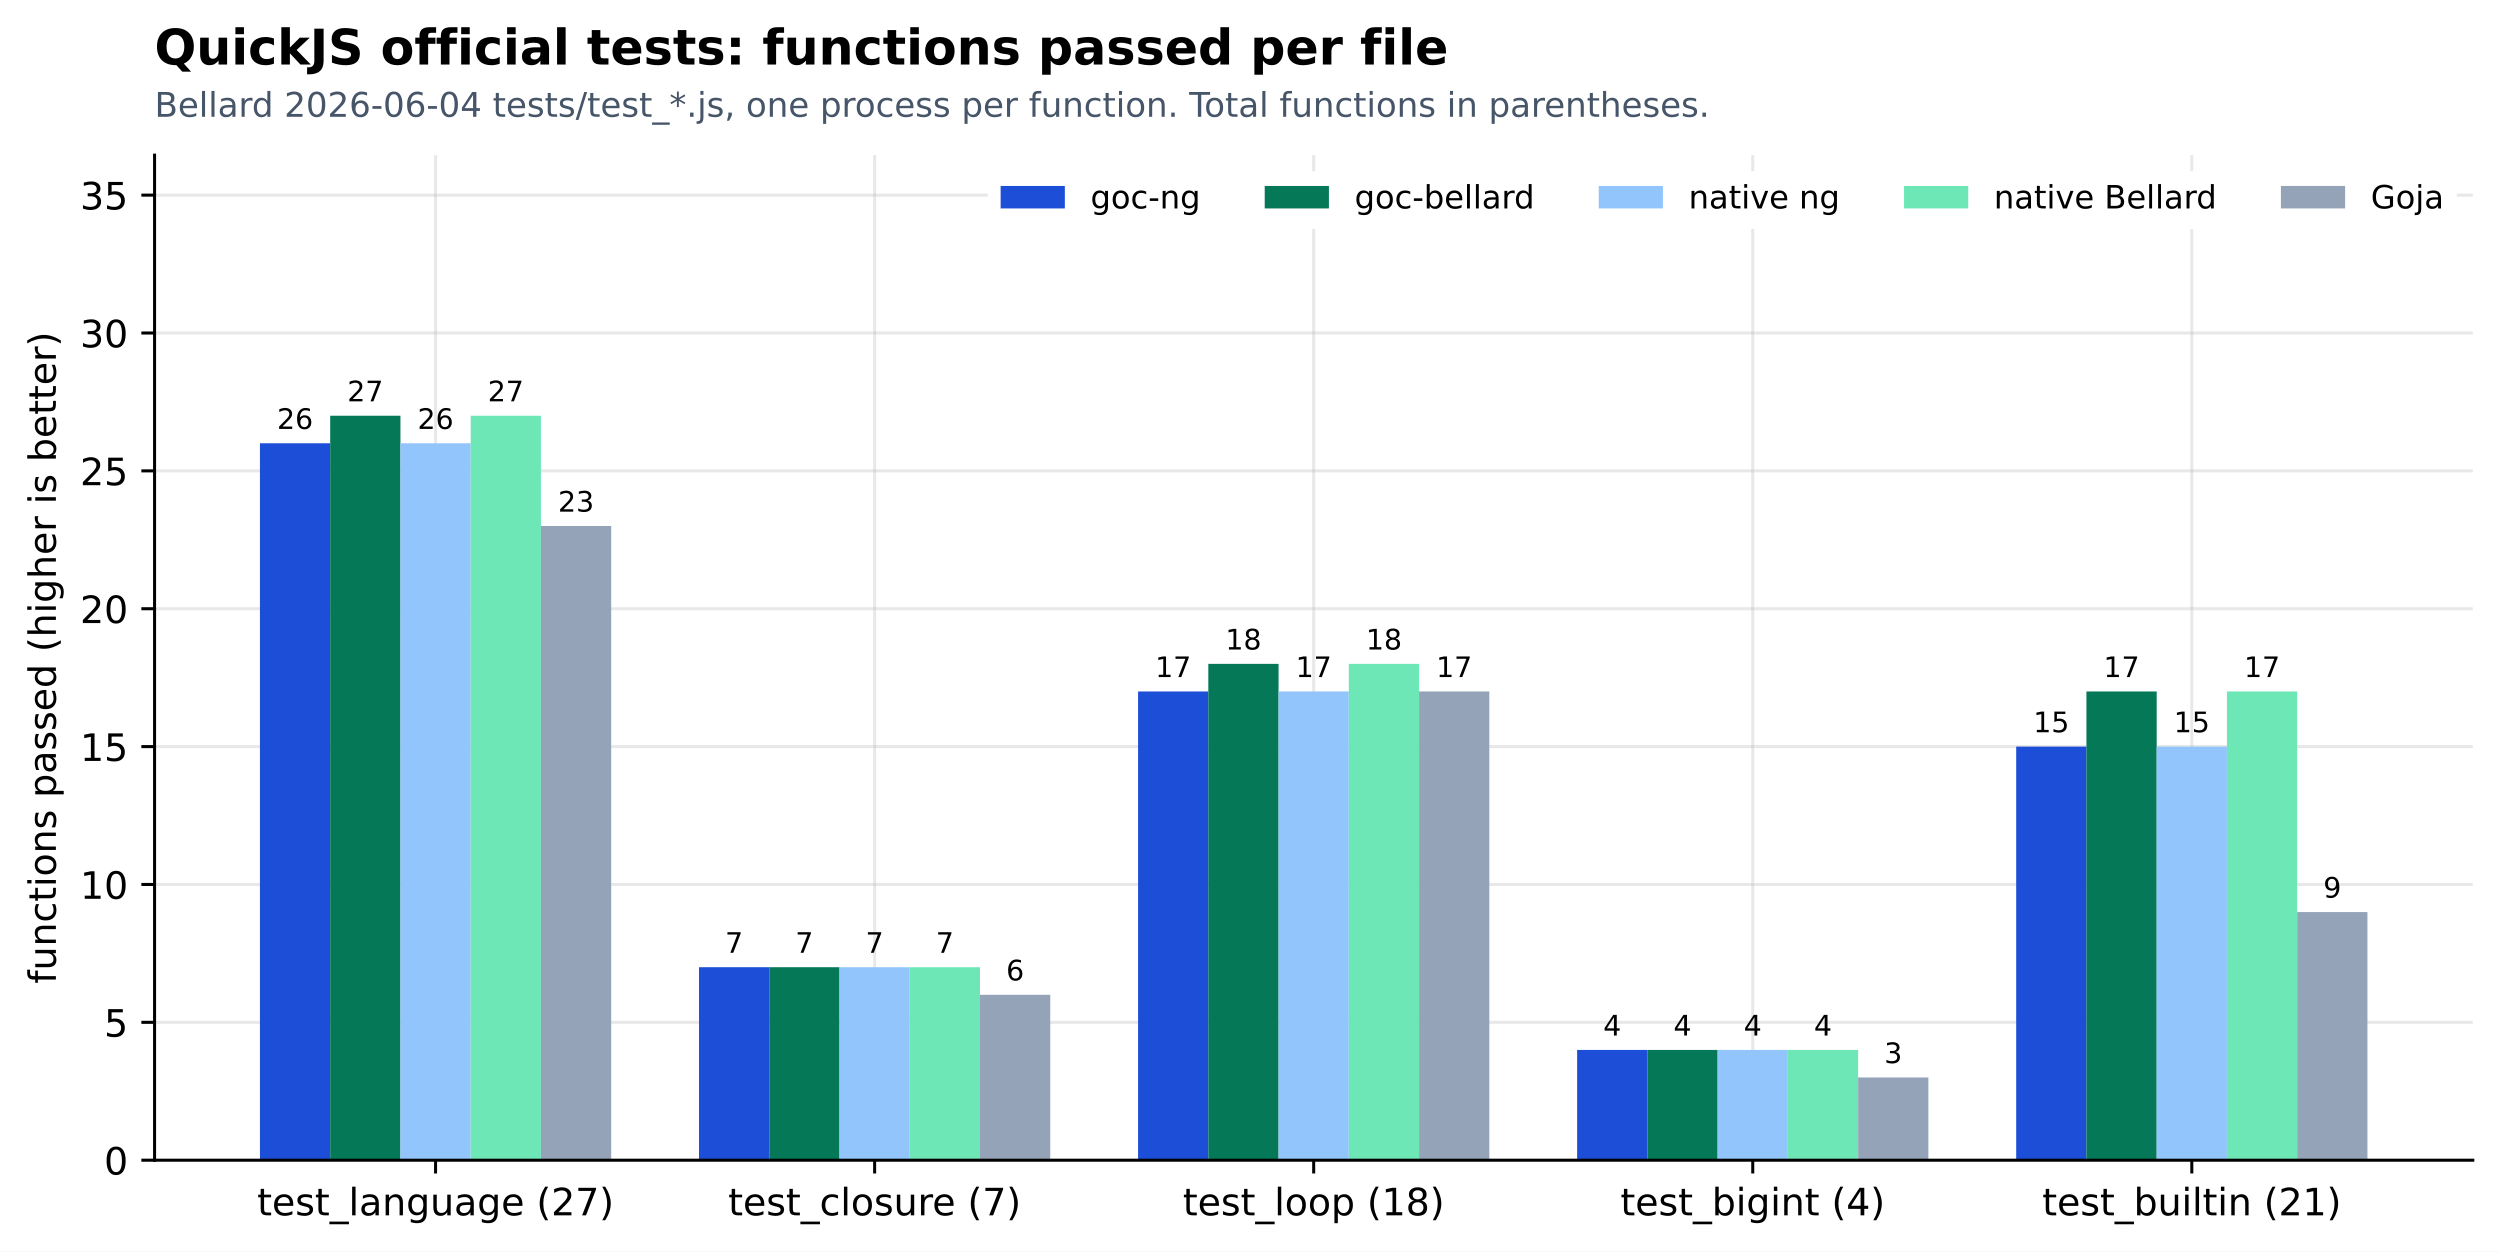
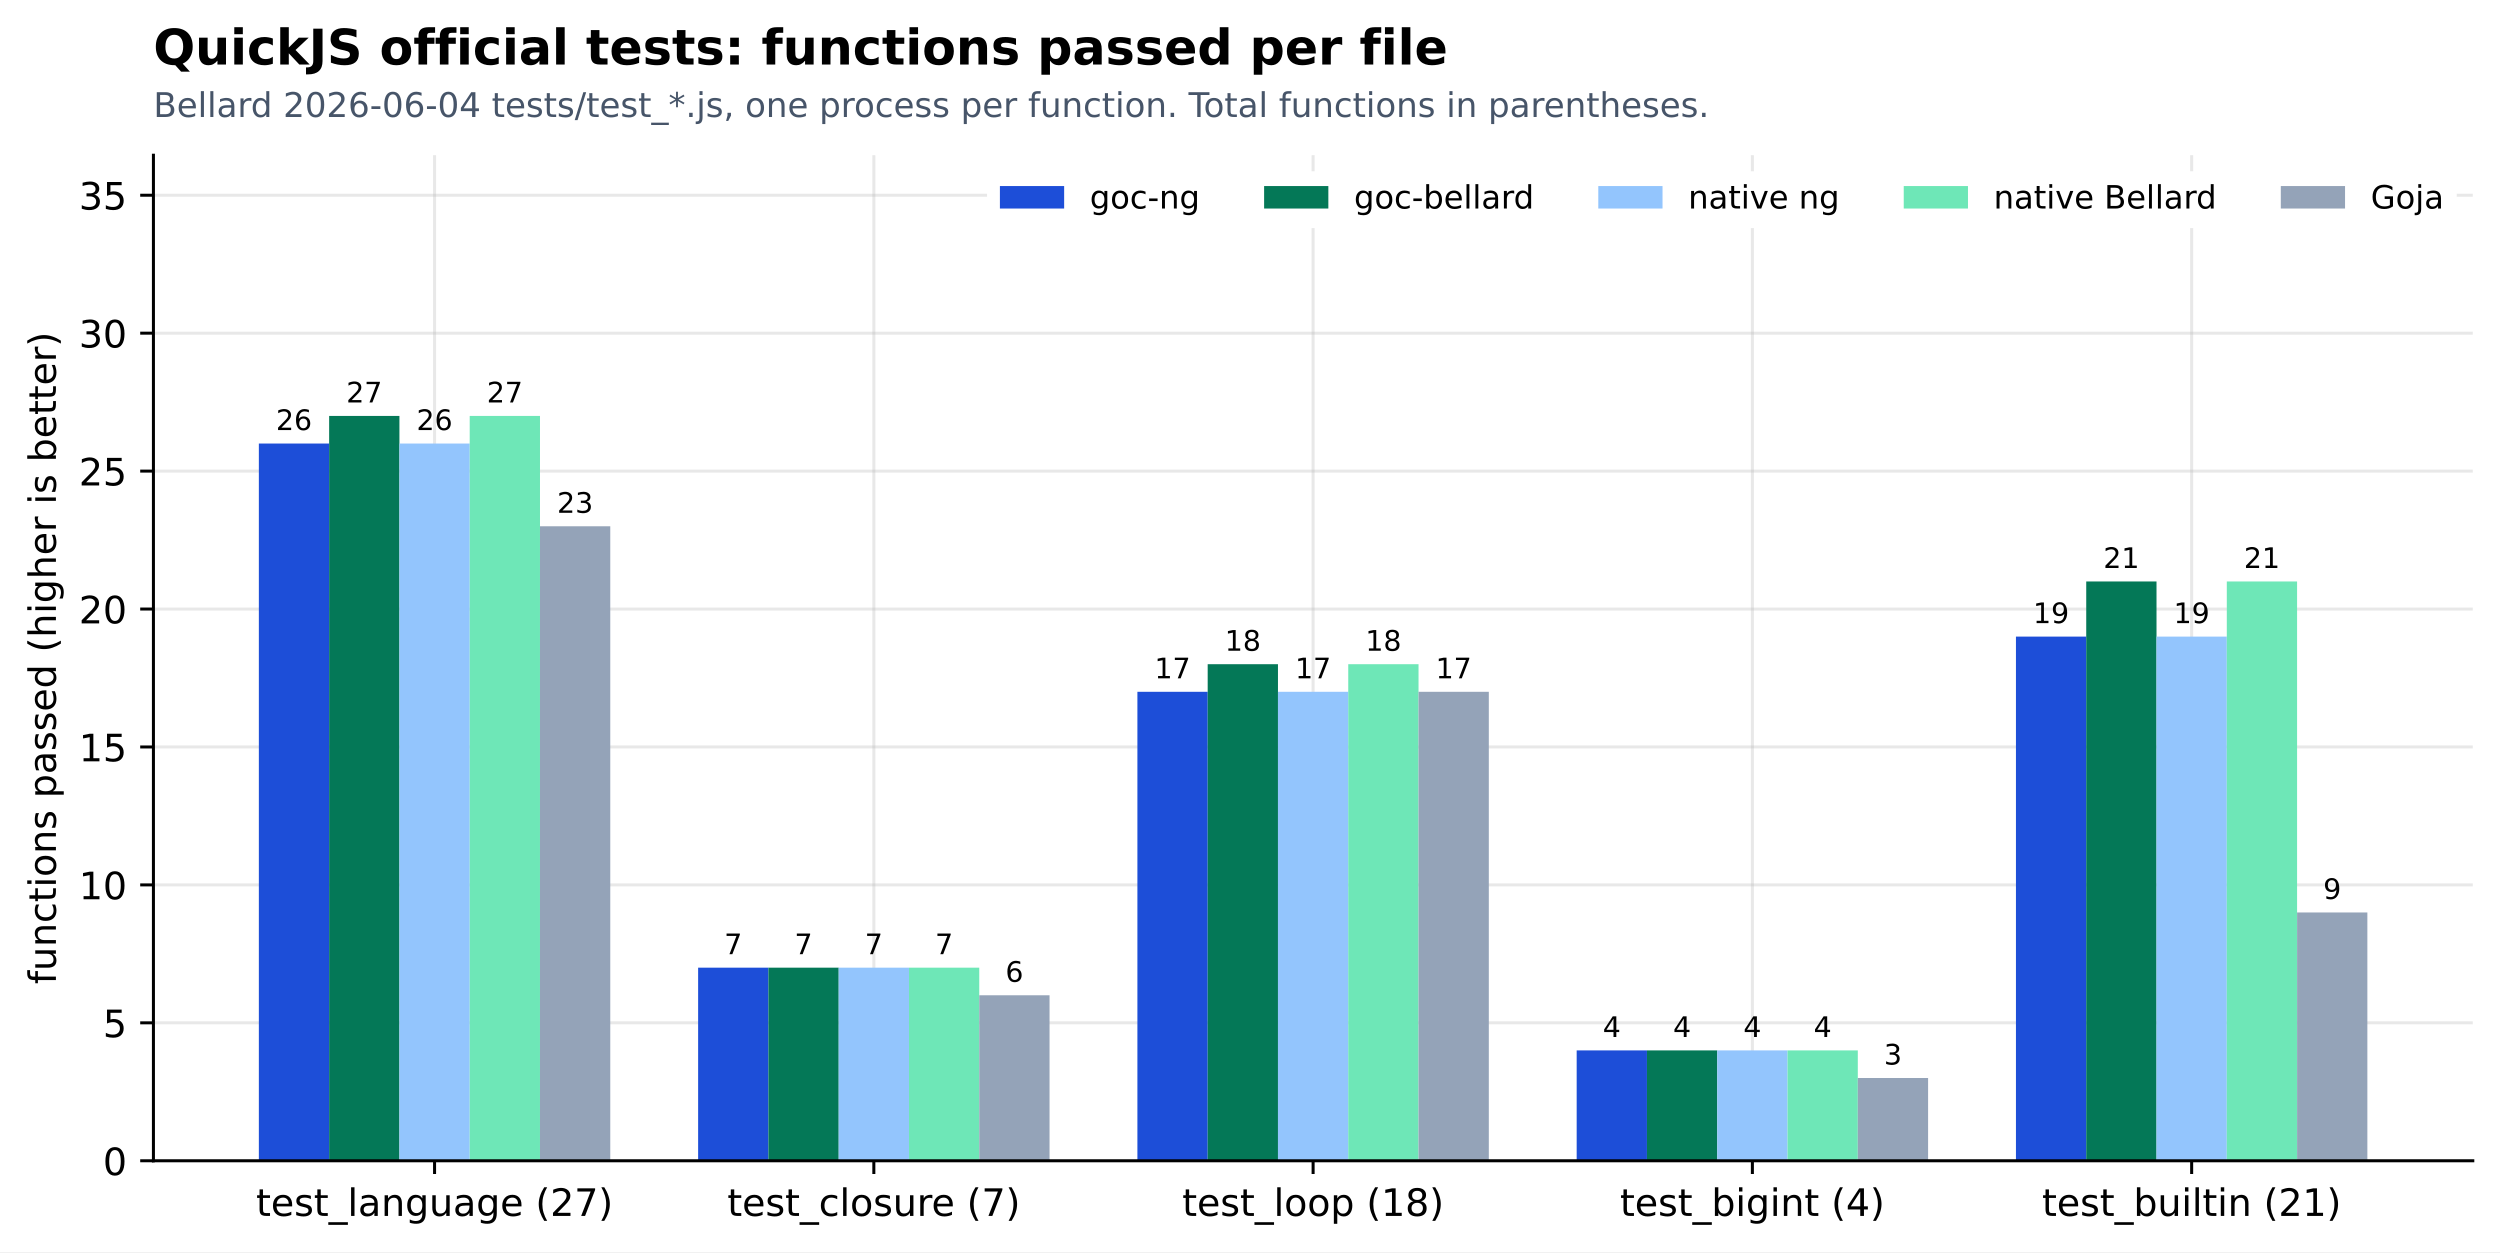
- <svg xmlns="http://www.w3.org/2000/svg" xmlns:xlink="http://www.w3.org/1999/xlink" width="661.926pt" height="331.391pt" viewBox="0 0 661.926 331.391" version="1.1">
+ <svg xmlns="http://www.w3.org/2000/svg" xmlns:xlink="http://www.w3.org/1999/xlink" width="661.603pt" height="331.346pt" viewBox="0 0 661.603 331.346" version="1.1">
  <defs>
    <style type="text/css">*{stroke-linejoin: round; stroke-linecap: butt}</style>
  </defs>
  <g id="figure_1">
    <g id="patch_1">
-       <path d="M 0 331.391  L 661.926 331.391  L 661.926 0  L 0 0  z " style="fill: #ffffff" />
+       <path d="M 0 331.346  L 661.603 331.346  L 661.603 0  L 0 0  z " style="fill: #ffffff" />
    </g>
    <g id="axes_1">
      <g id="patch_2">
-         <path d="M 40.926 307.19  L 654.726 307.19  L 654.726 41.078  L 40.926 41.078  z " style="fill: #ffffff" />
+         <path d="M 40.603 307.19  L 654.403 307.19  L 654.403 41.078  L 40.603 41.078  z " style="fill: #ffffff" />
      </g>
      <g id="matplotlib.axis_1">
        <g id="xtick_1">
          <g id="line2d_1">
-             <path d="M 115.326 307.19  L 115.326 41.078  " clip-path="url(#pfc8ef31e04)" style="fill: none; stroke: #b0b0b0; stroke-opacity: 0.3; stroke-width: 0.8; stroke-linecap: square" />
+             <path d="M 115.003 307.19  L 115.003 41.078  " clip-path="url(#p6cf7e8172d)" style="fill: none; stroke: #b0b0b0; stroke-opacity: 0.3; stroke-width: 0.8; stroke-linecap: square" />
          </g>
          <g id="line2d_2">
            <defs>
-               <path id="mb392a9406b" d="M 0 0  L 0 3.5  " style="stroke: #000000; stroke-width: 0.8" />
+               <path id="mb2cf71fd12" d="M 0 0  L 0 3.5  " style="stroke: #000000; stroke-width: 0.8" />
            </defs>
            <g>
-               <use xlink:href="#mb392a9406b" x="115.326" y="307.19" style="stroke: #000000; stroke-width: 0.8" />
+               <use xlink:href="#mb2cf71fd12" x="115.003" y="307.19" style="stroke: #000000; stroke-width: 0.8" />
            </g>
          </g>
          <g id="text_1">
-             <text style="font-size: 10px; font-family: 'DejaVu Sans'; text-anchor: middle" x="115.326" y="321.788" transform="rotate(-0 115.3258 321.7884)">test_language (27)</text>
+             <text style="font-size: 10px; font-family: 'DejaVu Sans'; text-anchor: middle" x="115.003" y="321.788" transform="rotate(-0 115.0031 321.7884)">test_language (27)</text>
          </g>
        </g>
        <g id="xtick_2">
          <g id="line2d_3">
-             <path d="M 231.576 307.19  L 231.576 41.078  " clip-path="url(#pfc8ef31e04)" style="fill: none; stroke: #b0b0b0; stroke-opacity: 0.3; stroke-width: 0.8; stroke-linecap: square" />
+             <path d="M 231.253 307.19  L 231.253 41.078  " clip-path="url(#p6cf7e8172d)" style="fill: none; stroke: #b0b0b0; stroke-opacity: 0.3; stroke-width: 0.8; stroke-linecap: square" />
          </g>
          <g id="line2d_4">
            <g>
-               <use xlink:href="#mb392a9406b" x="231.576" y="307.19" style="stroke: #000000; stroke-width: 0.8" />
+               <use xlink:href="#mb2cf71fd12" x="231.253" y="307.19" style="stroke: #000000; stroke-width: 0.8" />
            </g>
          </g>
          <g id="text_2">
-             <text style="font-size: 10px; font-family: 'DejaVu Sans'; text-anchor: middle" x="231.576" y="321.788" transform="rotate(-0 231.5758 321.7884)">test_closure (7)</text>
+             <text style="font-size: 10px; font-family: 'DejaVu Sans'; text-anchor: middle" x="231.253" y="321.788" transform="rotate(-0 231.2531 321.7884)">test_closure (7)</text>
          </g>
        </g>
        <g id="xtick_3">
          <g id="line2d_5">
-             <path d="M 347.826 307.19  L 347.826 41.078  " clip-path="url(#pfc8ef31e04)" style="fill: none; stroke: #b0b0b0; stroke-opacity: 0.3; stroke-width: 0.8; stroke-linecap: square" />
+             <path d="M 347.503 307.19  L 347.503 41.078  " clip-path="url(#p6cf7e8172d)" style="fill: none; stroke: #b0b0b0; stroke-opacity: 0.3; stroke-width: 0.8; stroke-linecap: square" />
          </g>
          <g id="line2d_6">
            <g>
-               <use xlink:href="#mb392a9406b" x="347.826" y="307.19" style="stroke: #000000; stroke-width: 0.8" />
+               <use xlink:href="#mb2cf71fd12" x="347.503" y="307.19" style="stroke: #000000; stroke-width: 0.8" />
            </g>
          </g>
          <g id="text_3">
-             <text style="font-size: 10px; font-family: 'DejaVu Sans'; text-anchor: middle" x="347.826" y="321.788" transform="rotate(-0 347.8258 321.7884)">test_loop (18)</text>
+             <text style="font-size: 10px; font-family: 'DejaVu Sans'; text-anchor: middle" x="347.503" y="321.788" transform="rotate(-0 347.5031 321.7884)">test_loop (18)</text>
          </g>
        </g>
        <g id="xtick_4">
          <g id="line2d_7">
-             <path d="M 464.076 307.19  L 464.076 41.078  " clip-path="url(#pfc8ef31e04)" style="fill: none; stroke: #b0b0b0; stroke-opacity: 0.3; stroke-width: 0.8; stroke-linecap: square" />
+             <path d="M 463.753 307.19  L 463.753 41.078  " clip-path="url(#p6cf7e8172d)" style="fill: none; stroke: #b0b0b0; stroke-opacity: 0.3; stroke-width: 0.8; stroke-linecap: square" />
          </g>
          <g id="line2d_8">
            <g>
-               <use xlink:href="#mb392a9406b" x="464.076" y="307.19" style="stroke: #000000; stroke-width: 0.8" />
+               <use xlink:href="#mb2cf71fd12" x="463.753" y="307.19" style="stroke: #000000; stroke-width: 0.8" />
            </g>
          </g>
          <g id="text_4">
-             <text style="font-size: 10px; font-family: 'DejaVu Sans'; text-anchor: middle" x="464.076" y="321.788" transform="rotate(-0 464.0758 321.7884)">test_bigint (4)</text>
+             <text style="font-size: 10px; font-family: 'DejaVu Sans'; text-anchor: middle" x="463.753" y="321.788" transform="rotate(-0 463.7531 321.7884)">test_bigint (4)</text>
          </g>
        </g>
        <g id="xtick_5">
          <g id="line2d_9">
-             <path d="M 580.326 307.19  L 580.326 41.078  " clip-path="url(#pfc8ef31e04)" style="fill: none; stroke: #b0b0b0; stroke-opacity: 0.3; stroke-width: 0.8; stroke-linecap: square" />
+             <path d="M 580.003 307.19  L 580.003 41.078  " clip-path="url(#p6cf7e8172d)" style="fill: none; stroke: #b0b0b0; stroke-opacity: 0.3; stroke-width: 0.8; stroke-linecap: square" />
          </g>
          <g id="line2d_10">
            <g>
-               <use xlink:href="#mb392a9406b" x="580.326" y="307.19" style="stroke: #000000; stroke-width: 0.8" />
+               <use xlink:href="#mb2cf71fd12" x="580.003" y="307.19" style="stroke: #000000; stroke-width: 0.8" />
            </g>
          </g>
          <g id="text_5">
-             <text style="font-size: 10px; font-family: 'DejaVu Sans'; text-anchor: middle" x="580.326" y="321.788" transform="rotate(-0 580.3258 321.7884)">test_builtin (21)</text>
+             <text style="font-size: 10px; font-family: 'DejaVu Sans'; text-anchor: middle" x="580.003" y="321.788" transform="rotate(-0 580.0031 321.7884)">test_builtin (21)</text>
          </g>
        </g>
      </g>
      <g id="matplotlib.axis_2">
        <g id="ytick_1">
          <g id="line2d_11">
-             <path d="M 40.926 307.19  L 654.726 307.19  " clip-path="url(#pfc8ef31e04)" style="fill: none; stroke: #b0b0b0; stroke-opacity: 0.3; stroke-width: 0.8; stroke-linecap: square" />
+             <path d="M 40.603 307.19  L 654.403 307.19  " clip-path="url(#p6cf7e8172d)" style="fill: none; stroke: #b0b0b0; stroke-opacity: 0.3; stroke-width: 0.8; stroke-linecap: square" />
          </g>
          <g id="line2d_12">
            <defs>
-               <path id="m8c88696fa8" d="M 0 0  L -3.5 0  " style="stroke: #000000; stroke-width: 0.8" />
+               <path id="mbdfc7ebe52" d="M 0 0  L -3.5 0  " style="stroke: #000000; stroke-width: 0.8" />
            </defs>
            <g>
-               <use xlink:href="#m8c88696fa8" x="40.926" y="307.19" style="stroke: #000000; stroke-width: 0.8" />
+               <use xlink:href="#mbdfc7ebe52" x="40.603" y="307.19" style="stroke: #000000; stroke-width: 0.8" />
            </g>
          </g>
          <g id="text_6">
-             <text style="font-size: 10px; font-family: 'DejaVu Sans'; text-anchor: end" x="33.926" y="310.989" transform="rotate(-0 33.92578 310.9888)">0</text>
+             <text style="font-size: 10px; font-family: 'DejaVu Sans'; text-anchor: end" x="33.603" y="310.989" transform="rotate(-0 33.60312 310.9892)">0</text>
          </g>
        </g>
        <g id="ytick_2">
          <g id="line2d_13">
-             <path d="M 40.926 270.686  L 654.726 270.686  " clip-path="url(#pfc8ef31e04)" style="fill: none; stroke: #b0b0b0; stroke-opacity: 0.3; stroke-width: 0.8; stroke-linecap: square" />
+             <path d="M 40.603 270.686  L 654.403 270.686  " clip-path="url(#p6cf7e8172d)" style="fill: none; stroke: #b0b0b0; stroke-opacity: 0.3; stroke-width: 0.8; stroke-linecap: square" />
          </g>
          <g id="line2d_14">
            <g>
-               <use xlink:href="#m8c88696fa8" x="40.926" y="270.686" style="stroke: #000000; stroke-width: 0.8" />
+               <use xlink:href="#mbdfc7ebe52" x="40.603" y="270.686" style="stroke: #000000; stroke-width: 0.8" />
            </g>
          </g>
          <g id="text_7">
-             <text style="font-size: 10px; font-family: 'DejaVu Sans'; text-anchor: end" x="33.926" y="274.485" transform="rotate(-0 33.92578 274.4851)">5</text>
+             <text style="font-size: 10px; font-family: 'DejaVu Sans'; text-anchor: end" x="33.603" y="274.485" transform="rotate(-0 33.60312 274.4855)">5</text>
          </g>
        </g>
        <g id="ytick_3">
          <g id="line2d_15">
-             <path d="M 40.926 234.183  L 654.726 234.183  " clip-path="url(#pfc8ef31e04)" style="fill: none; stroke: #b0b0b0; stroke-opacity: 0.3; stroke-width: 0.8; stroke-linecap: square" />
+             <path d="M 40.603 234.183  L 654.403 234.183  " clip-path="url(#p6cf7e8172d)" style="fill: none; stroke: #b0b0b0; stroke-opacity: 0.3; stroke-width: 0.8; stroke-linecap: square" />
          </g>
          <g id="line2d_16">
            <g>
-               <use xlink:href="#m8c88696fa8" x="40.926" y="234.183" style="stroke: #000000; stroke-width: 0.8" />
+               <use xlink:href="#mbdfc7ebe52" x="40.603" y="234.183" style="stroke: #000000; stroke-width: 0.8" />
            </g>
          </g>
          <g id="text_8">
-             <text style="font-size: 10px; font-family: 'DejaVu Sans'; text-anchor: end" x="33.926" y="237.981" transform="rotate(-0 33.92578 237.9814)">10</text>
+             <text style="font-size: 10px; font-family: 'DejaVu Sans'; text-anchor: end" x="33.603" y="237.982" transform="rotate(-0 33.60312 237.9818)">10</text>
          </g>
        </g>
        <g id="ytick_4">
          <g id="line2d_17">
-             <path d="M 40.926 197.679  L 654.726 197.679  " clip-path="url(#pfc8ef31e04)" style="fill: none; stroke: #b0b0b0; stroke-opacity: 0.3; stroke-width: 0.8; stroke-linecap: square" />
+             <path d="M 40.603 197.679  L 654.403 197.679  " clip-path="url(#p6cf7e8172d)" style="fill: none; stroke: #b0b0b0; stroke-opacity: 0.3; stroke-width: 0.8; stroke-linecap: square" />
          </g>
          <g id="line2d_18">
            <g>
-               <use xlink:href="#m8c88696fa8" x="40.926" y="197.679" style="stroke: #000000; stroke-width: 0.8" />
+               <use xlink:href="#mbdfc7ebe52" x="40.603" y="197.679" style="stroke: #000000; stroke-width: 0.8" />
            </g>
          </g>
          <g id="text_9">
-             <text style="font-size: 10px; font-family: 'DejaVu Sans'; text-anchor: end" x="33.926" y="201.478" transform="rotate(-0 33.92578 201.4777)">15</text>
+             <text style="font-size: 10px; font-family: 'DejaVu Sans'; text-anchor: end" x="33.603" y="201.478" transform="rotate(-0 33.60312 201.4781)">15</text>
          </g>
        </g>
        <g id="ytick_5">
          <g id="line2d_19">
-             <path d="M 40.926 161.175  L 654.726 161.175  " clip-path="url(#pfc8ef31e04)" style="fill: none; stroke: #b0b0b0; stroke-opacity: 0.3; stroke-width: 0.8; stroke-linecap: square" />
+             <path d="M 40.603 161.175  L 654.403 161.175  " clip-path="url(#p6cf7e8172d)" style="fill: none; stroke: #b0b0b0; stroke-opacity: 0.3; stroke-width: 0.8; stroke-linecap: square" />
          </g>
          <g id="line2d_20">
            <g>
-               <use xlink:href="#m8c88696fa8" x="40.926" y="161.175" style="stroke: #000000; stroke-width: 0.8" />
+               <use xlink:href="#mbdfc7ebe52" x="40.603" y="161.175" style="stroke: #000000; stroke-width: 0.8" />
            </g>
          </g>
          <g id="text_10">
-             <text style="font-size: 10px; font-family: 'DejaVu Sans'; text-anchor: end" x="33.926" y="164.974" transform="rotate(-0 33.92578 164.974)">20</text>
+             <text style="font-size: 10px; font-family: 'DejaVu Sans'; text-anchor: end" x="33.603" y="164.974" transform="rotate(-0 33.60312 164.9744)">20</text>
          </g>
        </g>
        <g id="ytick_6">
          <g id="line2d_21">
-             <path d="M 40.926 124.671  L 654.726 124.671  " clip-path="url(#pfc8ef31e04)" style="fill: none; stroke: #b0b0b0; stroke-opacity: 0.3; stroke-width: 0.8; stroke-linecap: square" />
+             <path d="M 40.603 124.671  L 654.403 124.671  " clip-path="url(#p6cf7e8172d)" style="fill: none; stroke: #b0b0b0; stroke-opacity: 0.3; stroke-width: 0.8; stroke-linecap: square" />
          </g>
          <g id="line2d_22">
            <g>
-               <use xlink:href="#m8c88696fa8" x="40.926" y="124.671" style="stroke: #000000; stroke-width: 0.8" />
+               <use xlink:href="#mbdfc7ebe52" x="40.603" y="124.671" style="stroke: #000000; stroke-width: 0.8" />
            </g>
          </g>
          <g id="text_11">
-             <text style="font-size: 10px; font-family: 'DejaVu Sans'; text-anchor: end" x="33.926" y="128.47" transform="rotate(-0 33.92578 128.4703)">25</text>
+             <text style="font-size: 10px; font-family: 'DejaVu Sans'; text-anchor: end" x="33.603" y="128.471" transform="rotate(-0 33.60312 128.4707)">25</text>
          </g>
        </g>
        <g id="ytick_7">
          <g id="line2d_23">
-             <path d="M 40.926 88.168  L 654.726 88.168  " clip-path="url(#pfc8ef31e04)" style="fill: none; stroke: #b0b0b0; stroke-opacity: 0.3; stroke-width: 0.8; stroke-linecap: square" />
+             <path d="M 40.603 88.168  L 654.403 88.168  " clip-path="url(#p6cf7e8172d)" style="fill: none; stroke: #b0b0b0; stroke-opacity: 0.3; stroke-width: 0.8; stroke-linecap: square" />
          </g>
          <g id="line2d_24">
            <g>
-               <use xlink:href="#m8c88696fa8" x="40.926" y="88.168" style="stroke: #000000; stroke-width: 0.8" />
+               <use xlink:href="#mbdfc7ebe52" x="40.603" y="88.168" style="stroke: #000000; stroke-width: 0.8" />
            </g>
          </g>
          <g id="text_12">
-             <text style="font-size: 10px; font-family: 'DejaVu Sans'; text-anchor: end" x="33.926" y="91.967" transform="rotate(-0 33.92578 91.96658)">30</text>
+             <text style="font-size: 10px; font-family: 'DejaVu Sans'; text-anchor: end" x="33.603" y="91.967" transform="rotate(-0 33.60312 91.96697)">30</text>
          </g>
        </g>
        <g id="ytick_8">
          <g id="line2d_25">
-             <path d="M 40.926 51.664  L 654.726 51.664  " clip-path="url(#pfc8ef31e04)" style="fill: none; stroke: #b0b0b0; stroke-opacity: 0.3; stroke-width: 0.8; stroke-linecap: square" />
+             <path d="M 40.603 51.664  L 654.403 51.664  " clip-path="url(#p6cf7e8172d)" style="fill: none; stroke: #b0b0b0; stroke-opacity: 0.3; stroke-width: 0.8; stroke-linecap: square" />
          </g>
          <g id="line2d_26">
            <g>
-               <use xlink:href="#m8c88696fa8" x="40.926" y="51.664" style="stroke: #000000; stroke-width: 0.8" />
+               <use xlink:href="#mbdfc7ebe52" x="40.603" y="51.664" style="stroke: #000000; stroke-width: 0.8" />
            </g>
          </g>
          <g id="text_13">
-             <text style="font-size: 10px; font-family: 'DejaVu Sans'; text-anchor: end" x="33.926" y="55.463" transform="rotate(-0 33.92578 55.46287)">35</text>
+             <text style="font-size: 10px; font-family: 'DejaVu Sans'; text-anchor: end" x="33.603" y="55.463" transform="rotate(-0 33.60312 55.46326)">35</text>
          </g>
        </g>
        <g id="text_14">
          <text style="font-size: 10px; font-family: 'DejaVu Sans'; text-anchor: middle" x="14.798" y="174.134" transform="rotate(-90 14.79844 174.134)">functions passed (higher is better)</text>
        </g>
      </g>
      <g id="patch_3">
-         <path d="M 68.826 307.19  L 87.426 307.19  L 87.426 117.371  L 68.826 117.371  z " clip-path="url(#pfc8ef31e04)" style="fill: #1d4ed8" />
+         <path d="M 68.503 307.19  L 87.103 307.19  L 87.103 117.371  L 68.503 117.371  z " clip-path="url(#p6cf7e8172d)" style="fill: #1d4ed8" />
      </g>
      <g id="patch_4">
-         <path d="M 185.076 307.19  L 203.676 307.19  L 203.676 256.085  L 185.076 256.085  z " clip-path="url(#pfc8ef31e04)" style="fill: #1d4ed8" />
+         <path d="M 184.753 307.19  L 203.353 307.19  L 203.353 256.085  L 184.753 256.085  z " clip-path="url(#p6cf7e8172d)" style="fill: #1d4ed8" />
      </g>
      <g id="patch_5">
-         <path d="M 301.326 307.19  L 319.926 307.19  L 319.926 183.077  L 301.326 183.077  z " clip-path="url(#pfc8ef31e04)" style="fill: #1d4ed8" />
+         <path d="M 301.003 307.19  L 319.603 307.19  L 319.603 183.077  L 301.003 183.077  z " clip-path="url(#p6cf7e8172d)" style="fill: #1d4ed8" />
      </g>
      <g id="patch_6">
-         <path d="M 417.576 307.19  L 436.176 307.19  L 436.176 277.987  L 417.576 277.987  z " clip-path="url(#pfc8ef31e04)" style="fill: #1d4ed8" />
+         <path d="M 417.253 307.19  L 435.853 307.19  L 435.853 277.987  L 417.253 277.987  z " clip-path="url(#p6cf7e8172d)" style="fill: #1d4ed8" />
      </g>
      <g id="patch_7">
-         <path d="M 533.826 307.19  L 552.426 307.19  L 552.426 197.679  L 533.826 197.679  z " clip-path="url(#pfc8ef31e04)" style="fill: #1d4ed8" />
+         <path d="M 533.503 307.19  L 552.103 307.19  L 552.103 168.476  L 533.503 168.476  z " clip-path="url(#p6cf7e8172d)" style="fill: #1d4ed8" />
      </g>
      <g id="patch_8">
-         <path d="M 87.426 307.19  L 106.026 307.19  L 106.026 110.07  L 87.426 110.07  z " clip-path="url(#pfc8ef31e04)" style="fill: #047857" />
+         <path d="M 87.103 307.19  L 105.703 307.19  L 105.703 110.07  L 87.103 110.07  z " clip-path="url(#p6cf7e8172d)" style="fill: #047857" />
      </g>
      <g id="patch_9">
-         <path d="M 203.676 307.19  L 222.276 307.19  L 222.276 256.085  L 203.676 256.085  z " clip-path="url(#pfc8ef31e04)" style="fill: #047857" />
+         <path d="M 203.353 307.19  L 221.953 307.19  L 221.953 256.085  L 203.353 256.085  z " clip-path="url(#p6cf7e8172d)" style="fill: #047857" />
      </g>
      <g id="patch_10">
-         <path d="M 319.926 307.19  L 338.526 307.19  L 338.526 175.777  L 319.926 175.777  z " clip-path="url(#pfc8ef31e04)" style="fill: #047857" />
+         <path d="M 319.603 307.19  L 338.203 307.19  L 338.203 175.777  L 319.603 175.777  z " clip-path="url(#p6cf7e8172d)" style="fill: #047857" />
      </g>
      <g id="patch_11">
-         <path d="M 436.176 307.19  L 454.776 307.19  L 454.776 277.987  L 436.176 277.987  z " clip-path="url(#pfc8ef31e04)" style="fill: #047857" />
+         <path d="M 435.853 307.19  L 454.453 307.19  L 454.453 277.987  L 435.853 277.987  z " clip-path="url(#p6cf7e8172d)" style="fill: #047857" />
      </g>
      <g id="patch_12">
-         <path d="M 552.426 307.19  L 571.026 307.19  L 571.026 183.077  L 552.426 183.077  z " clip-path="url(#pfc8ef31e04)" style="fill: #047857" />
+         <path d="M 552.103 307.19  L 570.703 307.19  L 570.703 153.874  L 552.103 153.874  z " clip-path="url(#p6cf7e8172d)" style="fill: #047857" />
      </g>
      <g id="patch_13">
-         <path d="M 106.026 307.19  L 124.626 307.19  L 124.626 117.371  L 106.026 117.371  z " clip-path="url(#pfc8ef31e04)" style="fill: #93c5fd" />
+         <path d="M 105.703 307.19  L 124.303 307.19  L 124.303 117.371  L 105.703 117.371  z " clip-path="url(#p6cf7e8172d)" style="fill: #93c5fd" />
      </g>
      <g id="patch_14">
-         <path d="M 222.276 307.19  L 240.876 307.19  L 240.876 256.085  L 222.276 256.085  z " clip-path="url(#pfc8ef31e04)" style="fill: #93c5fd" />
+         <path d="M 221.953 307.19  L 240.553 307.19  L 240.553 256.085  L 221.953 256.085  z " clip-path="url(#p6cf7e8172d)" style="fill: #93c5fd" />
      </g>
      <g id="patch_15">
-         <path d="M 338.526 307.19  L 357.126 307.19  L 357.126 183.077  L 338.526 183.077  z " clip-path="url(#pfc8ef31e04)" style="fill: #93c5fd" />
+         <path d="M 338.203 307.19  L 356.803 307.19  L 356.803 183.077  L 338.203 183.077  z " clip-path="url(#p6cf7e8172d)" style="fill: #93c5fd" />
      </g>
      <g id="patch_16">
-         <path d="M 454.776 307.19  L 473.376 307.19  L 473.376 277.987  L 454.776 277.987  z " clip-path="url(#pfc8ef31e04)" style="fill: #93c5fd" />
+         <path d="M 454.453 307.19  L 473.053 307.19  L 473.053 277.987  L 454.453 277.987  z " clip-path="url(#p6cf7e8172d)" style="fill: #93c5fd" />
      </g>
      <g id="patch_17">
-         <path d="M 571.026 307.19  L 589.626 307.19  L 589.626 197.679  L 571.026 197.679  z " clip-path="url(#pfc8ef31e04)" style="fill: #93c5fd" />
+         <path d="M 570.703 307.19  L 589.303 307.19  L 589.303 168.476  L 570.703 168.476  z " clip-path="url(#p6cf7e8172d)" style="fill: #93c5fd" />
      </g>
      <g id="patch_18">
-         <path d="M 124.626 307.19  L 143.226 307.19  L 143.226 110.07  L 124.626 110.07  z " clip-path="url(#pfc8ef31e04)" style="fill: #6ee7b7" />
+         <path d="M 124.303 307.19  L 142.903 307.19  L 142.903 110.07  L 124.303 110.07  z " clip-path="url(#p6cf7e8172d)" style="fill: #6ee7b7" />
      </g>
      <g id="patch_19">
-         <path d="M 240.876 307.19  L 259.476 307.19  L 259.476 256.085  L 240.876 256.085  z " clip-path="url(#pfc8ef31e04)" style="fill: #6ee7b7" />
+         <path d="M 240.553 307.19  L 259.153 307.19  L 259.153 256.085  L 240.553 256.085  z " clip-path="url(#p6cf7e8172d)" style="fill: #6ee7b7" />
      </g>
      <g id="patch_20">
-         <path d="M 357.126 307.19  L 375.726 307.19  L 375.726 175.777  L 357.126 175.777  z " clip-path="url(#pfc8ef31e04)" style="fill: #6ee7b7" />
+         <path d="M 356.803 307.19  L 375.403 307.19  L 375.403 175.777  L 356.803 175.777  z " clip-path="url(#p6cf7e8172d)" style="fill: #6ee7b7" />
      </g>
      <g id="patch_21">
-         <path d="M 473.376 307.19  L 491.976 307.19  L 491.976 277.987  L 473.376 277.987  z " clip-path="url(#pfc8ef31e04)" style="fill: #6ee7b7" />
+         <path d="M 473.053 307.19  L 491.653 307.19  L 491.653 277.987  L 473.053 277.987  z " clip-path="url(#p6cf7e8172d)" style="fill: #6ee7b7" />
      </g>
      <g id="patch_22">
-         <path d="M 589.626 307.19  L 608.226 307.19  L 608.226 183.077  L 589.626 183.077  z " clip-path="url(#pfc8ef31e04)" style="fill: #6ee7b7" />
+         <path d="M 589.303 307.19  L 607.903 307.19  L 607.903 153.874  L 589.303 153.874  z " clip-path="url(#p6cf7e8172d)" style="fill: #6ee7b7" />
      </g>
      <g id="patch_23">
-         <path d="M 143.226 307.19  L 161.826 307.19  L 161.826 139.273  L 143.226 139.273  z " clip-path="url(#pfc8ef31e04)" style="fill: #94a3b8" />
+         <path d="M 142.903 307.19  L 161.503 307.19  L 161.503 139.273  L 142.903 139.273  z " clip-path="url(#p6cf7e8172d)" style="fill: #94a3b8" />
      </g>
      <g id="patch_24">
-         <path d="M 259.476 307.19  L 278.076 307.19  L 278.076 263.386  L 259.476 263.386  z " clip-path="url(#pfc8ef31e04)" style="fill: #94a3b8" />
+         <path d="M 259.153 307.19  L 277.753 307.19  L 277.753 263.386  L 259.153 263.386  z " clip-path="url(#p6cf7e8172d)" style="fill: #94a3b8" />
      </g>
      <g id="patch_25">
-         <path d="M 375.726 307.19  L 394.326 307.19  L 394.326 183.077  L 375.726 183.077  z " clip-path="url(#pfc8ef31e04)" style="fill: #94a3b8" />
+         <path d="M 375.403 307.19  L 394.003 307.19  L 394.003 183.077  L 375.403 183.077  z " clip-path="url(#p6cf7e8172d)" style="fill: #94a3b8" />
      </g>
      <g id="patch_26">
-         <path d="M 491.976 307.19  L 510.576 307.19  L 510.576 285.288  L 491.976 285.288  z " clip-path="url(#pfc8ef31e04)" style="fill: #94a3b8" />
+         <path d="M 491.653 307.19  L 510.253 307.19  L 510.253 285.288  L 491.653 285.288  z " clip-path="url(#p6cf7e8172d)" style="fill: #94a3b8" />
      </g>
      <g id="patch_27">
-         <path d="M 608.226 307.19  L 626.826 307.19  L 626.826 241.483  L 608.226 241.483  z " clip-path="url(#pfc8ef31e04)" style="fill: #94a3b8" />
+         <path d="M 607.903 307.19  L 626.503 307.19  L 626.503 241.483  L 607.903 241.483  z " clip-path="url(#p6cf7e8172d)" style="fill: #94a3b8" />
      </g>
      <g id="patch_28">
-         <path d="M 40.926 307.19  L 40.926 41.078  " style="fill: none; stroke: #000000; stroke-width: 0.8; stroke-linejoin: miter; stroke-linecap: square" />
+         <path d="M 40.603 307.19  L 40.603 41.078  " style="fill: none; stroke: #000000; stroke-width: 0.8; stroke-linejoin: miter; stroke-linecap: square" />
      </g>
      <g id="patch_29">
-         <path d="M 40.926 307.19  L 654.726 307.19  " style="fill: none; stroke: #000000; stroke-width: 0.8; stroke-linejoin: miter; stroke-linecap: square" />
+         <path d="M 40.603 307.19  L 654.403 307.19  " style="fill: none; stroke: #000000; stroke-width: 0.8; stroke-linejoin: miter; stroke-linecap: square" />
      </g>
      <g id="text_15">
-         <text style="font-size: 7.5px; font-family: 'DejaVu Sans'; text-anchor: middle" x="78.126" y="113.569" transform="rotate(-0 78.12578 113.569)">26</text>
+         <text style="font-size: 7.5px; font-family: 'DejaVu Sans'; text-anchor: middle" x="77.803" y="113.811" transform="rotate(-0 77.80312 113.8109)">26</text>
      </g>
      <g id="text_16">
-         <text style="font-size: 7.5px; font-family: 'DejaVu Sans'; text-anchor: middle" x="194.376" y="252.283" transform="rotate(-0 194.3758 252.283)">7</text>
+         <text style="font-size: 7.5px; font-family: 'DejaVu Sans'; text-anchor: middle" x="194.053" y="252.525" transform="rotate(-0 194.0531 252.525)">7</text>
      </g>
      <g id="text_17">
-         <text style="font-size: 7.5px; font-family: 'DejaVu Sans'; text-anchor: middle" x="310.626" y="179.276" transform="rotate(-0 310.6258 179.2756)">17</text>
+         <text style="font-size: 7.5px; font-family: 'DejaVu Sans'; text-anchor: middle" x="310.303" y="179.518" transform="rotate(-0 310.3031 179.5176)">17</text>
      </g>
      <g id="text_18">
-         <text style="font-size: 7.5px; font-family: 'DejaVu Sans'; text-anchor: middle" x="426.876" y="274.185" transform="rotate(-0 426.8758 274.1852)">4</text>
+         <text style="font-size: 7.5px; font-family: 'DejaVu Sans'; text-anchor: middle" x="426.553" y="274.427" transform="rotate(-0 426.5531 274.4272)">4</text>
      </g>
      <g id="text_19">
-         <text style="font-size: 7.5px; font-family: 'DejaVu Sans'; text-anchor: middle" x="543.126" y="193.877" transform="rotate(-0 543.1258 193.8771)">15</text>
+         <text style="font-size: 7.5px; font-family: 'DejaVu Sans'; text-anchor: middle" x="542.803" y="164.916" transform="rotate(-0 542.8031 164.9161)">19</text>
      </g>
      <g id="text_20">
-         <text style="font-size: 7.5px; font-family: 'DejaVu Sans'; text-anchor: middle" x="96.726" y="106.268" transform="rotate(-0 96.72578 106.2682)">27</text>
+         <text style="font-size: 7.5px; font-family: 'DejaVu Sans'; text-anchor: middle" x="96.403" y="106.51" transform="rotate(-0 96.40313 106.5102)">27</text>
      </g>
      <g id="text_21">
-         <text style="font-size: 7.5px; font-family: 'DejaVu Sans'; text-anchor: middle" x="212.976" y="252.283" transform="rotate(-0 212.9758 252.283)">7</text>
+         <text style="font-size: 7.5px; font-family: 'DejaVu Sans'; text-anchor: middle" x="212.653" y="252.525" transform="rotate(-0 212.6531 252.525)">7</text>
      </g>
      <g id="text_22">
-         <text style="font-size: 7.5px; font-family: 'DejaVu Sans'; text-anchor: middle" x="329.226" y="171.975" transform="rotate(-0 329.2258 171.9749)">18</text>
+         <text style="font-size: 7.5px; font-family: 'DejaVu Sans'; text-anchor: middle" x="328.903" y="172.217" transform="rotate(-0 328.9031 172.2169)">18</text>
      </g>
      <g id="text_23">
-         <text style="font-size: 7.5px; font-family: 'DejaVu Sans'; text-anchor: middle" x="445.476" y="274.185" transform="rotate(-0 445.4758 274.1852)">4</text>
+         <text style="font-size: 7.5px; font-family: 'DejaVu Sans'; text-anchor: middle" x="445.153" y="274.427" transform="rotate(-0 445.1531 274.4272)">4</text>
      </g>
      <g id="text_24">
-         <text style="font-size: 7.5px; font-family: 'DejaVu Sans'; text-anchor: middle" x="561.726" y="179.276" transform="rotate(-0 561.7258 179.2756)">17</text>
+         <text style="font-size: 7.5px; font-family: 'DejaVu Sans'; text-anchor: middle" x="561.403" y="150.315" transform="rotate(-0 561.4031 150.3146)">21</text>
      </g>
      <g id="text_25">
-         <text style="font-size: 7.5px; font-family: 'DejaVu Sans'; text-anchor: middle" x="115.326" y="113.569" transform="rotate(-0 115.3258 113.569)">26</text>
+         <text style="font-size: 7.5px; font-family: 'DejaVu Sans'; text-anchor: middle" x="115.003" y="113.811" transform="rotate(-0 115.0031 113.8109)">26</text>
      </g>
      <g id="text_26">
-         <text style="font-size: 7.5px; font-family: 'DejaVu Sans'; text-anchor: middle" x="231.576" y="252.283" transform="rotate(-0 231.5758 252.283)">7</text>
+         <text style="font-size: 7.5px; font-family: 'DejaVu Sans'; text-anchor: middle" x="231.253" y="252.525" transform="rotate(-0 231.2531 252.525)">7</text>
      </g>
      <g id="text_27">
-         <text style="font-size: 7.5px; font-family: 'DejaVu Sans'; text-anchor: middle" x="347.826" y="179.276" transform="rotate(-0 347.8258 179.2756)">17</text>
+         <text style="font-size: 7.5px; font-family: 'DejaVu Sans'; text-anchor: middle" x="347.503" y="179.518" transform="rotate(-0 347.5031 179.5176)">17</text>
      </g>
      <g id="text_28">
-         <text style="font-size: 7.5px; font-family: 'DejaVu Sans'; text-anchor: middle" x="464.076" y="274.185" transform="rotate(-0 464.0758 274.1852)">4</text>
+         <text style="font-size: 7.5px; font-family: 'DejaVu Sans'; text-anchor: middle" x="463.753" y="274.427" transform="rotate(-0 463.7531 274.4272)">4</text>
      </g>
      <g id="text_29">
-         <text style="font-size: 7.5px; font-family: 'DejaVu Sans'; text-anchor: middle" x="580.326" y="193.877" transform="rotate(-0 580.3258 193.8771)">15</text>
+         <text style="font-size: 7.5px; font-family: 'DejaVu Sans'; text-anchor: middle" x="580.003" y="164.916" transform="rotate(-0 580.0031 164.9161)">19</text>
      </g>
      <g id="text_30">
-         <text style="font-size: 7.5px; font-family: 'DejaVu Sans'; text-anchor: middle" x="133.926" y="106.268" transform="rotate(-0 133.9258 106.2682)">27</text>
+         <text style="font-size: 7.5px; font-family: 'DejaVu Sans'; text-anchor: middle" x="133.603" y="106.51" transform="rotate(-0 133.6031 106.5102)">27</text>
      </g>
      <g id="text_31">
-         <text style="font-size: 7.5px; font-family: 'DejaVu Sans'; text-anchor: middle" x="250.176" y="252.283" transform="rotate(-0 250.1758 252.283)">7</text>
+         <text style="font-size: 7.5px; font-family: 'DejaVu Sans'; text-anchor: middle" x="249.853" y="252.525" transform="rotate(-0 249.8531 252.525)">7</text>
      </g>
      <g id="text_32">
-         <text style="font-size: 7.5px; font-family: 'DejaVu Sans'; text-anchor: middle" x="366.426" y="171.975" transform="rotate(-0 366.4258 171.9749)">18</text>
+         <text style="font-size: 7.5px; font-family: 'DejaVu Sans'; text-anchor: middle" x="366.103" y="172.217" transform="rotate(-0 366.1031 172.2169)">18</text>
      </g>
      <g id="text_33">
-         <text style="font-size: 7.5px; font-family: 'DejaVu Sans'; text-anchor: middle" x="482.676" y="274.185" transform="rotate(-0 482.6758 274.1852)">4</text>
+         <text style="font-size: 7.5px; font-family: 'DejaVu Sans'; text-anchor: middle" x="482.353" y="274.427" transform="rotate(-0 482.3531 274.4272)">4</text>
      </g>
      <g id="text_34">
-         <text style="font-size: 7.5px; font-family: 'DejaVu Sans'; text-anchor: middle" x="598.926" y="179.276" transform="rotate(-0 598.9258 179.2756)">17</text>
+         <text style="font-size: 7.5px; font-family: 'DejaVu Sans'; text-anchor: middle" x="598.603" y="150.315" transform="rotate(-0 598.6031 150.3146)">21</text>
      </g>
      <g id="text_35">
-         <text style="font-size: 7.5px; font-family: 'DejaVu Sans'; text-anchor: middle" x="152.526" y="135.471" transform="rotate(-0 152.5258 135.4712)">23</text>
+         <text style="font-size: 7.5px; font-family: 'DejaVu Sans'; text-anchor: middle" x="152.203" y="135.713" transform="rotate(-0 152.2031 135.7132)">23</text>
      </g>
      <g id="text_36">
-         <text style="font-size: 7.5px; font-family: 'DejaVu Sans'; text-anchor: middle" x="268.776" y="259.584" transform="rotate(-0 268.7758 259.5838)">6</text>
+         <text style="font-size: 7.5px; font-family: 'DejaVu Sans'; text-anchor: middle" x="268.453" y="259.826" transform="rotate(-0 268.4531 259.8258)">6</text>
      </g>
      <g id="text_37">
-         <text style="font-size: 7.5px; font-family: 'DejaVu Sans'; text-anchor: middle" x="385.026" y="179.276" transform="rotate(-0 385.0258 179.2756)">17</text>
+         <text style="font-size: 7.5px; font-family: 'DejaVu Sans'; text-anchor: middle" x="384.703" y="179.518" transform="rotate(-0 384.7031 179.5176)">17</text>
      </g>
      <g id="text_38">
-         <text style="font-size: 7.5px; font-family: 'DejaVu Sans'; text-anchor: middle" x="501.276" y="281.486" transform="rotate(-0 501.2758 281.486)">3</text>
+         <text style="font-size: 7.5px; font-family: 'DejaVu Sans'; text-anchor: middle" x="500.953" y="281.728" transform="rotate(-0 500.9531 281.728)">3</text>
      </g>
      <g id="text_39">
-         <text style="font-size: 7.5px; font-family: 'DejaVu Sans'; text-anchor: middle" x="617.526" y="237.682" transform="rotate(-0 617.5258 237.6815)">9</text>
+         <text style="font-size: 7.5px; font-family: 'DejaVu Sans'; text-anchor: middle" x="617.203" y="237.924" transform="rotate(-0 617.2031 237.9235)">9</text>
      </g>
      <g id="text_40">
-         <text style="font-size: 9px; font-family: 'DejaVu Sans'; text-anchor: start; fill: #475569" x="40.926" y="30.916" transform="rotate(-0 40.92578 30.91586)">Bellard 2026-06-04 tests/test_*.js, one process per function. Total functions in parentheses.</text>
+         <text style="font-size: 9px; font-family: 'DejaVu Sans'; text-anchor: start; fill: #475569" x="40.603" y="30.956" transform="rotate(-0 40.60312 30.95594)">Bellard 2026-06-04 tests/test_*.js, one process per function. Total functions in parentheses.</text>
      </g>
      <g id="text_41">
-         <text style="font-weight: 700; font-size: 13px; font-family: 'DejaVu Sans'; text-anchor: start" x="40.926" y="17.078" transform="rotate(-0 40.92578 17.07797)">QuickJS official tests: functions passed per file</text>
+         <text style="font-weight: 700; font-size: 13px; font-family: 'DejaVu Sans'; text-anchor: start" x="40.603" y="17.078" transform="rotate(-0 40.60312 17.07797)">QuickJS official tests: functions passed per file</text>
      </g>
      <g id="legend_1">
        <g id="patch_30">
-           <path d="M 263.238 60.629  L 648.776 60.629  Q 650.476 60.629 650.476 58.929  L 650.476 47.028  Q 650.476 45.328 648.776 45.328  L 263.238 45.328  Q 261.538 45.328 261.538 47.028  L 261.538 58.929  Q 261.538 60.629 263.238 60.629  z " style="fill: #ffffff" />
+           <path d="M 262.916 60.354  L 648.453 60.354  Q 650.153 60.354 650.153 58.654  L 650.153 47.028  Q 650.153 45.328 648.453 45.328  L 262.916 45.328  Q 261.216 45.328 261.216 47.028  L 261.216 58.654  Q 261.216 60.354 262.916 60.354  z " style="fill: #ffffff" />
        </g>
        <g id="patch_31">
-           <path d="M 264.938 55.187  L 281.938 55.187  L 281.938 49.237  L 264.938 49.237  z " style="fill: #1d4ed8" />
+           <path d="M 264.616 55.187  L 281.616 55.187  L 281.616 49.237  L 264.616 49.237  z " style="fill: #1d4ed8" />
        </g>
        <g id="text_42">
-           <text style="font-size: 8.5px; font-family: 'DejaVu Sans'; text-anchor: start" x="288.738" y="55.187" transform="rotate(-0 288.7384 55.18664)">goc-ng</text>
+           <text style="font-size: 8.5px; font-family: 'DejaVu Sans'; text-anchor: start" x="288.416" y="55.187" transform="rotate(-0 288.4157 55.18664)">goc-ng</text>
        </g>
        <g id="patch_32">
-           <path d="M 334.859 55.187  L 351.859 55.187  L 351.859 49.237  L 334.859 49.237  z " style="fill: #047857" />
+           <path d="M 334.536 55.187  L 351.536 55.187  L 351.536 49.237  L 334.536 49.237  z " style="fill: #047857" />
        </g>
        <g id="text_43">
-           <text style="font-size: 8.5px; font-family: 'DejaVu Sans'; text-anchor: start" x="358.659" y="55.187" transform="rotate(-0 358.6588 55.18664)">goc-bellard</text>
+           <text style="font-size: 8.5px; font-family: 'DejaVu Sans'; text-anchor: start" x="358.336" y="55.187" transform="rotate(-0 358.3362 55.18664)">goc-bellard</text>
        </g>
        <g id="patch_33">
-           <path d="M 423.296 55.187  L 440.296 55.187  L 440.296 49.237  L 423.296 49.237  z " style="fill: #93c5fd" />
+           <path d="M 422.973 55.187  L 439.973 55.187  L 439.973 49.237  L 422.973 49.237  z " style="fill: #93c5fd" />
        </g>
        <g id="text_44">
-           <text style="font-size: 8.5px; font-family: 'DejaVu Sans'; text-anchor: start" x="447.096" y="55.187" transform="rotate(-0 447.096 55.18664)">native ng</text>
+           <text style="font-size: 8.5px; font-family: 'DejaVu Sans'; text-anchor: start" x="446.773" y="55.187" transform="rotate(-0 446.7734 55.18664)">native ng</text>
        </g>
        <g id="patch_34">
-           <path d="M 504.131 55.187  L 521.131 55.187  L 521.131 49.237  L 504.131 49.237  z " style="fill: #6ee7b7" />
+           <path d="M 503.808 55.187  L 520.808 55.187  L 520.808 49.237  L 503.808 49.237  z " style="fill: #6ee7b7" />
        </g>
        <g id="text_45">
-           <text style="font-size: 8.5px; font-family: 'DejaVu Sans'; text-anchor: start" x="527.931" y="55.187" transform="rotate(-0 527.931 55.18664)">native Bellard</text>
+           <text style="font-size: 8.5px; font-family: 'DejaVu Sans'; text-anchor: start" x="527.608" y="55.187" transform="rotate(-0 527.6084 55.18664)">native Bellard</text>
        </g>
        <g id="patch_35">
-           <path d="M 603.918 55.187  L 620.918 55.187  L 620.918 49.237  L 603.918 49.237  z " style="fill: #94a3b8" />
+           <path d="M 603.596 55.187  L 620.596 55.187  L 620.596 49.237  L 603.596 49.237  z " style="fill: #94a3b8" />
        </g>
        <g id="text_46">
-           <text style="font-size: 8.5px; font-family: 'DejaVu Sans'; text-anchor: start" x="627.718" y="55.187" transform="rotate(-0 627.7184 55.18664)">Goja</text>
+           <text style="font-size: 8.5px; font-family: 'DejaVu Sans'; text-anchor: start" x="627.396" y="55.187" transform="rotate(-0 627.3957 55.18664)">Goja</text>
        </g>
      </g>
    </g>
  </g>
  <defs>
-     <clipPath id="pfc8ef31e04">
-       <rect x="40.926" y="41.078" width="613.8" height="266.112" />
+     <clipPath id="p6cf7e8172d">
+       <rect x="40.603" y="41.078" width="613.8" height="266.112" />
    </clipPath>
  </defs>
</svg>
